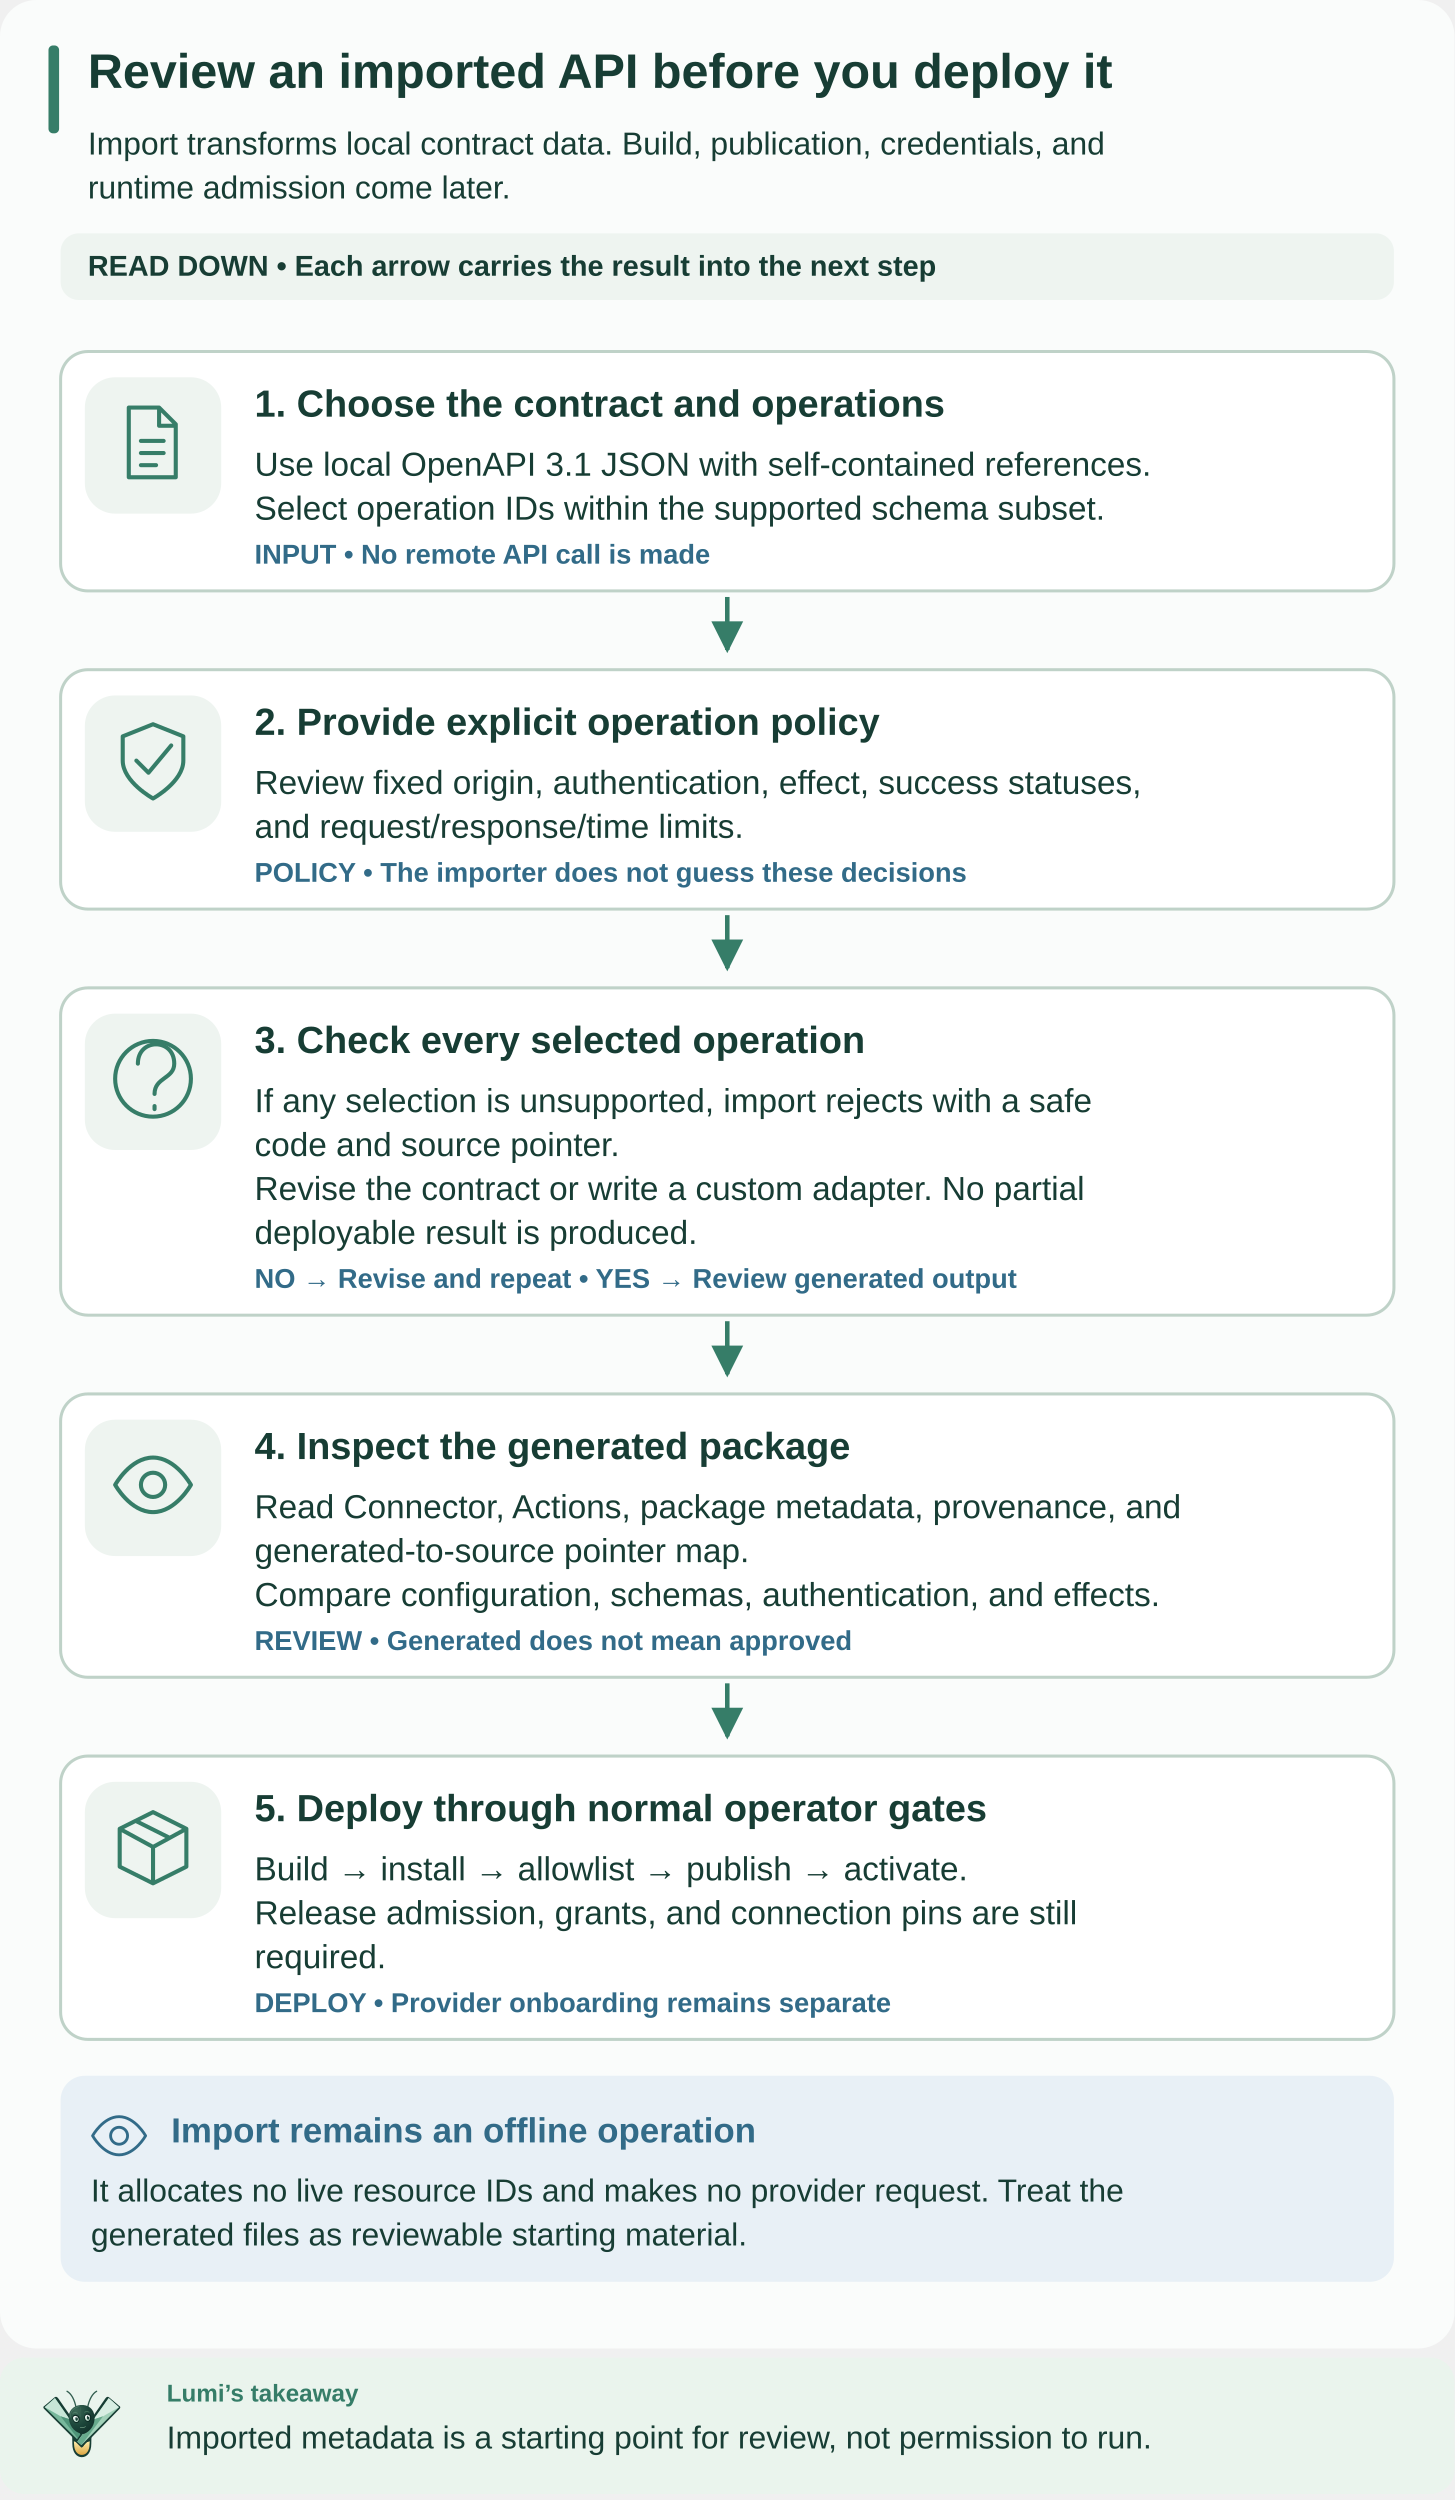
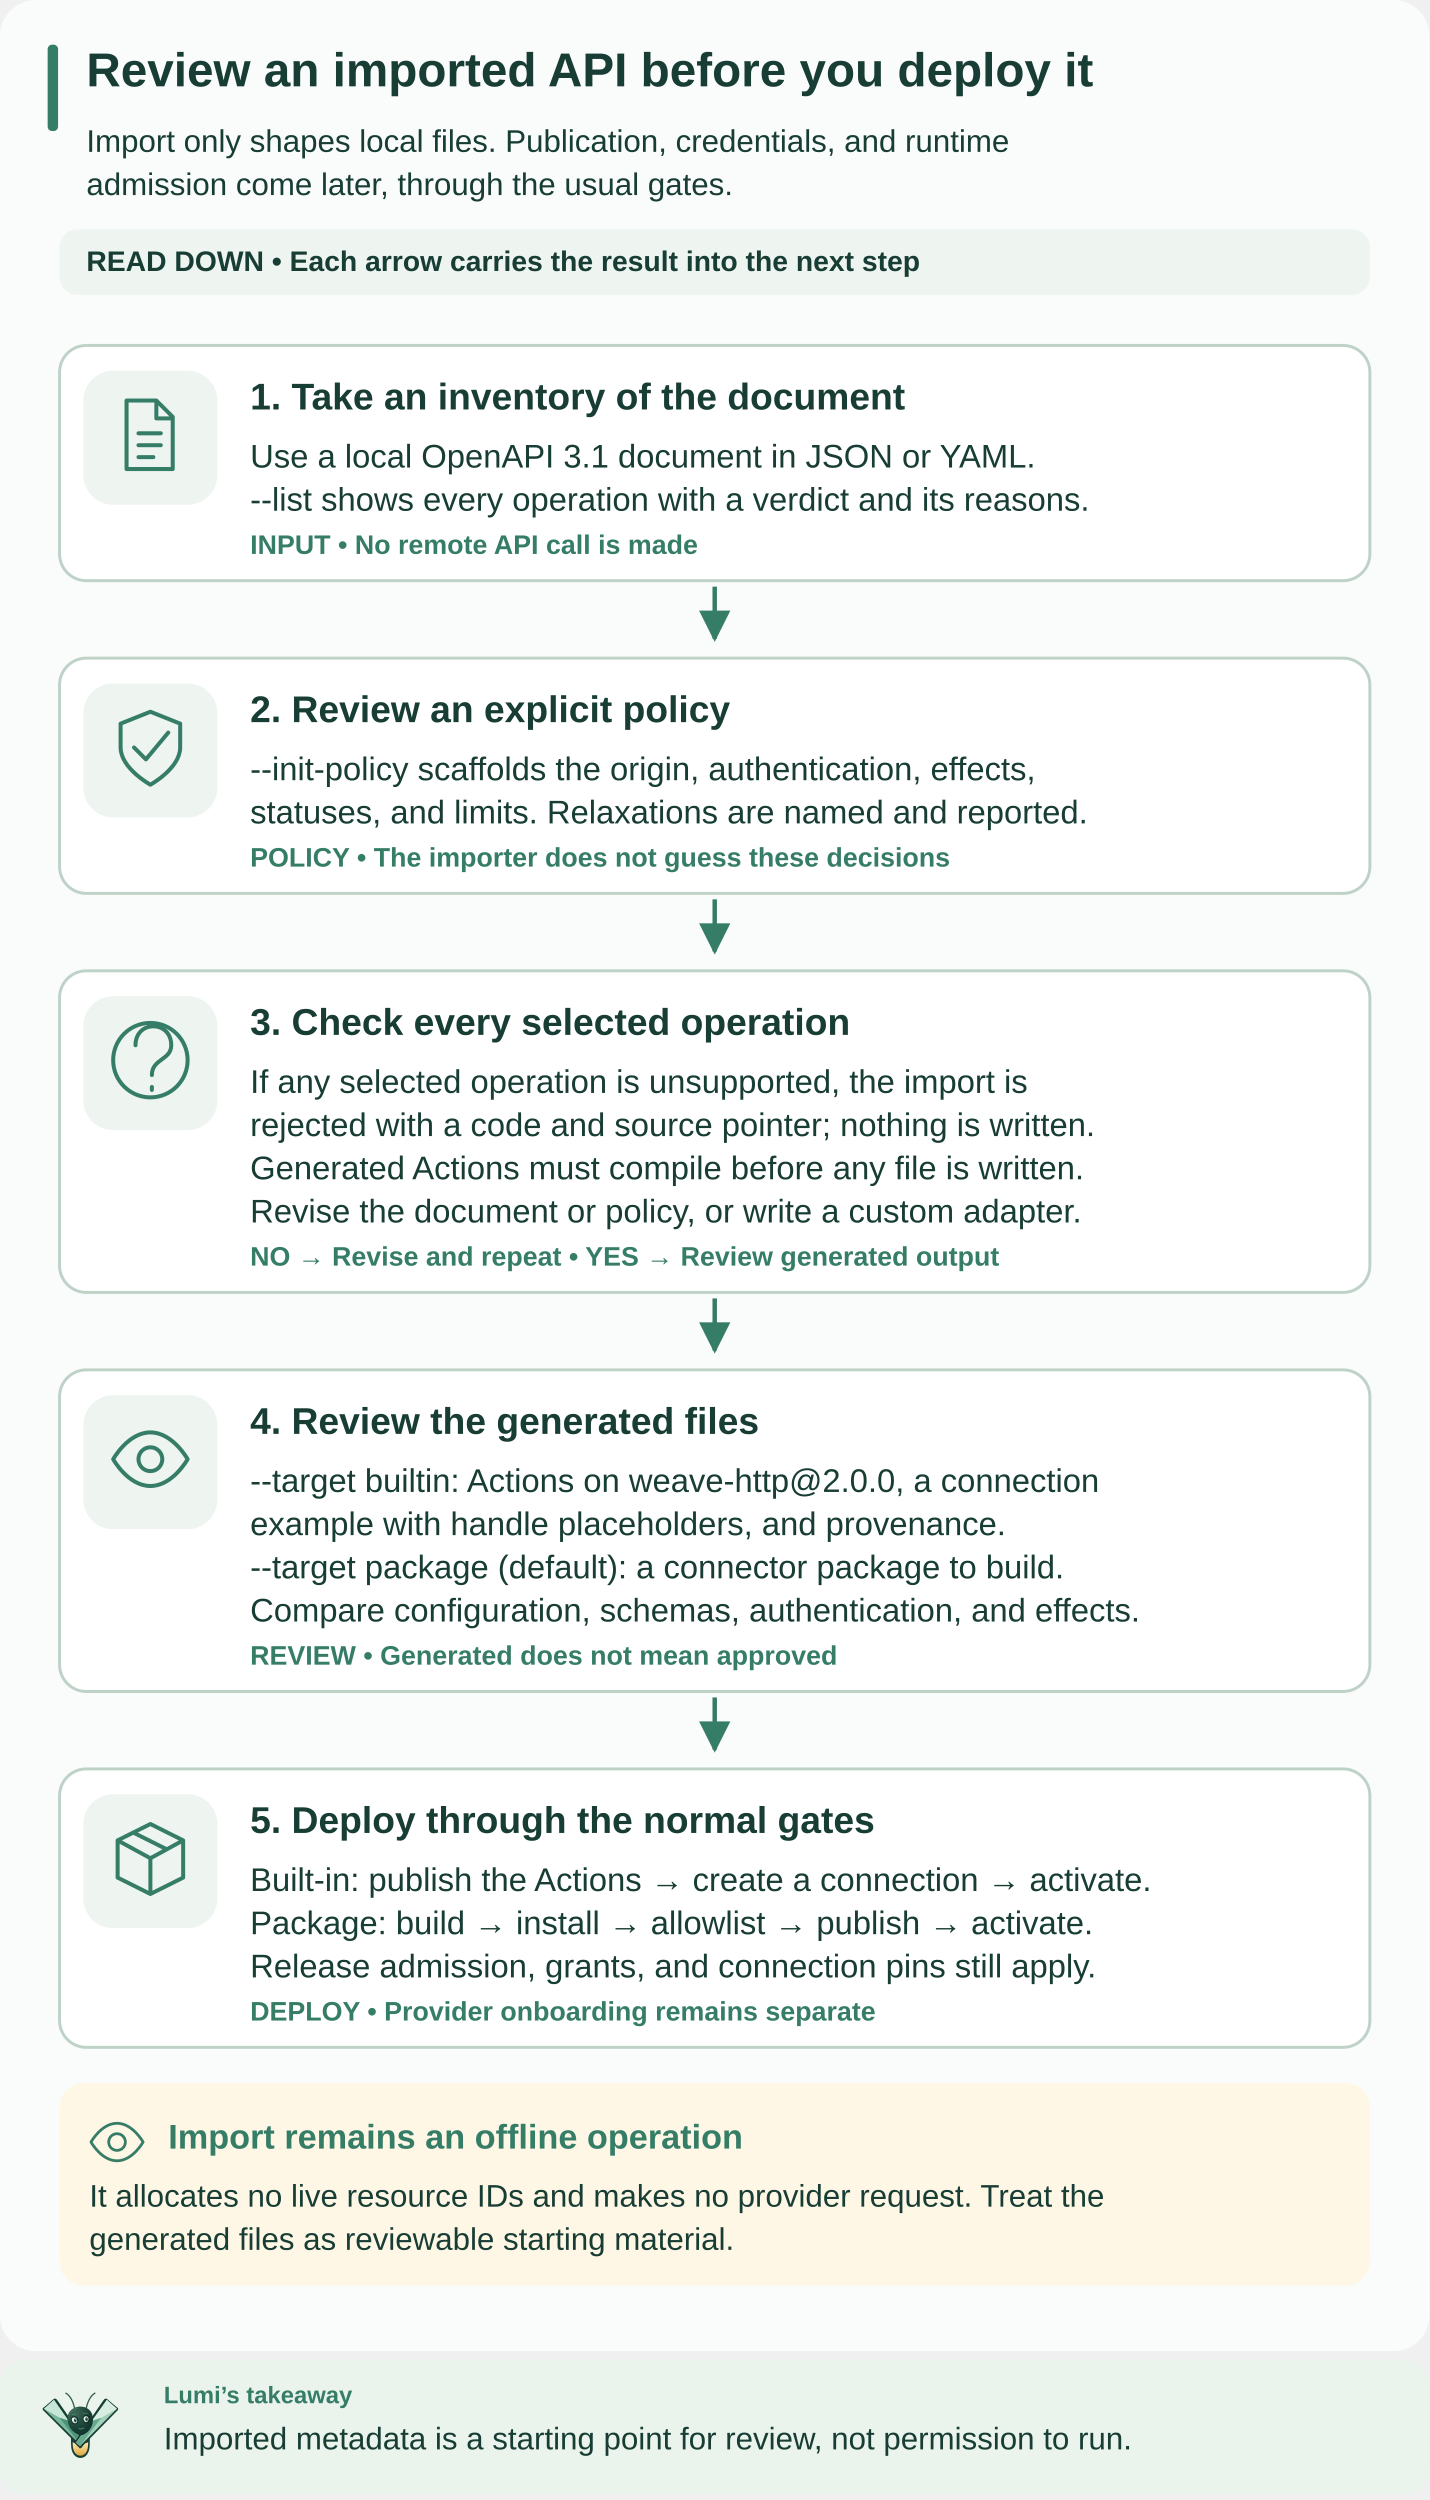
- <svg xmlns="http://www.w3.org/2000/svg" width="960" height="1650" viewBox="0 0 960 1650" role="img" aria-labelledby="title desc">
+ <svg xmlns="http://www.w3.org/2000/svg" width="960" height="1679" viewBox="0 0 960 1679" role="img" aria-labelledby="title desc">
  <defs>
    <marker id="arrow" viewBox="0 0 10 10" refX="9" refY="5" markerWidth="7" markerHeight="7" orient="auto">
      <path d="M0 0 10 5 0 10z" fill="#367D68" />
    </marker>
  </defs>
  <style>text{font-family:Arial,Helvetica,sans-serif}.edge{stroke:#367D68;stroke-width:3;fill:none;marker-end:url(#arrow)}</style>
-   <rect width="960" height="1550" rx="24" fill="#FAFCFB" />
+   <rect width="960" height="1579" rx="24" fill="#FAFCFB" />
  <rect x="32" y="30" width="7" height="58" rx="3" fill="#367D68" />
  <text x="58" y="58" font-size="32" font-weight="700" fill="#173D34">Review an imported API before you deploy it</text>
-   <text x="58" y="102" font-size="21" font-weight="400" fill="#173D34">Import transforms local contract data. Build, publication, credentials, and</text>
-   <text x="58" y="131" font-size="21" font-weight="400" fill="#173D34">runtime admission come later.</text>
+   <text x="58" y="102" font-size="21" font-weight="400" fill="#173D34">Import only shapes local files. Publication, credentials, and runtime</text>
+   <text x="58" y="131" font-size="21" font-weight="400" fill="#173D34">admission come later, through the usual gates.</text>
  <rect x="40" y="154" width="880" height="44" rx="12" fill="#EEF4F0" />
  <text x="58" y="182" font-size="19" font-weight="600" fill="#173D34">READ DOWN  •  Each arrow carries the result into the next step</text>
  <rect x="40" y="232" width="880" height="158" rx="18" fill="white" stroke="#BFD2C8" stroke-width="2" />
  <rect x="56" y="249" width="90" height="90" rx="20" fill="#EEF4F0" />
  <g transform="translate(73 264) scale(1)" stroke="#367D68" stroke-width="2.7" fill="none" stroke-linecap="round" stroke-linejoin="round">
    <path d="M12 5h20l11 11v35H12z M32 5v12h11 M20 27h15 M20 35h15 M20 43h10" />
  </g>
-   <text x="168" y="275" font-size="25" font-weight="700" fill="#173D34">1. Choose the contract and operations</text>
-   <text x="168" y="314" font-size="22" font-weight="400" fill="#173D34">Use local OpenAPI 3.1 JSON with self-contained references.</text>
-   <text x="168" y="343" font-size="22" font-weight="400" fill="#173D34">Select operation IDs within the supported schema subset.</text>
-   <text x="168" y="372" font-size="18" font-weight="600" fill="#326B88">INPUT • No remote API call is made</text>
+   <text x="168" y="275" font-size="25" font-weight="700" fill="#173D34">1. Take an inventory of the document</text>
+   <text x="168" y="314" font-size="22" font-weight="400" fill="#173D34">Use a local OpenAPI 3.1 document in JSON or YAML.</text>
+   <text x="168" y="343" font-size="22" font-weight="400" fill="#173D34">--list shows every operation with a verdict and its reasons.</text>
+   <text x="168" y="372" font-size="18" font-weight="600" fill="#367D68">INPUT • No remote API call is made</text>
  <path class="edge" d="M480 394v35" />
  <rect x="40" y="442" width="880" height="158" rx="18" fill="white" stroke="#BFD2C8" stroke-width="2" />
  <rect x="56" y="459" width="90" height="90" rx="20" fill="#EEF4F0" />
  <g transform="translate(73 474) scale(1)" stroke="#367D68" stroke-width="2.7" fill="none" stroke-linecap="round" stroke-linejoin="round">
    <path d="m28 4 20 8v16c0 14-20 25-20 25S8 42 8 28V12z M17 28l8 8 15-18" />
  </g>
-   <text x="168" y="485" font-size="25" font-weight="700" fill="#173D34">2. Provide explicit operation policy</text>
-   <text x="168" y="524" font-size="22" font-weight="400" fill="#173D34">Review fixed origin, authentication, effect, success statuses,</text>
-   <text x="168" y="553" font-size="22" font-weight="400" fill="#173D34">and request/response/time limits.</text>
-   <text x="168" y="582" font-size="18" font-weight="600" fill="#326B88">POLICY • The importer does not guess these decisions</text>
+   <text x="168" y="485" font-size="25" font-weight="700" fill="#173D34">2. Review an explicit policy</text>
+   <text x="168" y="524" font-size="22" font-weight="400" fill="#173D34">--init-policy scaffolds the origin, authentication, effects,</text>
+   <text x="168" y="553" font-size="22" font-weight="400" fill="#173D34">statuses, and limits. Relaxations are named and reported.</text>
+   <text x="168" y="582" font-size="18" font-weight="600" fill="#367D68">POLICY • The importer does not guess these decisions</text>
  <path class="edge" d="M480 604v35" />
  <rect x="40" y="652" width="880" height="216" rx="18" fill="white" stroke="#BFD2C8" stroke-width="2" />
  <rect x="56" y="669" width="90" height="90" rx="20" fill="#EEF4F0" />
  <g transform="translate(73 684) scale(1)" stroke="#367D68" stroke-width="2.7" fill="none" stroke-linecap="round" stroke-linejoin="round">
    <path d="M18 18c0-17 24-17 24 0 0 10-13 9-13 20 M29 46v2" />
    <circle cx="28" cy="28" r="25" />
  </g>
  <text x="168" y="695" font-size="25" font-weight="700" fill="#173D34">3. Check every selected operation</text>
-   <text x="168" y="734" font-size="22" font-weight="400" fill="#173D34">If any selection is unsupported, import rejects with a safe</text>
-   <text x="168" y="763" font-size="22" font-weight="400" fill="#173D34">code and source pointer.</text>
-   <text x="168" y="792" font-size="22" font-weight="400" fill="#173D34">Revise the contract or write a custom adapter. No partial</text>
-   <text x="168" y="821" font-size="22" font-weight="400" fill="#173D34">deployable result is produced.</text>
-   <text x="168" y="850" font-size="18" font-weight="600" fill="#326B88">NO → Revise and repeat • YES → Review generated output</text>
+   <text x="168" y="734" font-size="22" font-weight="400" fill="#173D34">If any selected operation is unsupported, the import is</text>
+   <text x="168" y="763" font-size="22" font-weight="400" fill="#173D34">rejected with a code and source pointer; nothing is written.</text>
+   <text x="168" y="792" font-size="22" font-weight="400" fill="#173D34">Generated Actions must compile before any file is written.</text>
+   <text x="168" y="821" font-size="22" font-weight="400" fill="#173D34">Revise the document or policy, or write a custom adapter.</text>
+   <text x="168" y="850" font-size="18" font-weight="600" fill="#367D68">NO → Revise and repeat • YES → Review generated output</text>
  <path class="edge" d="M480 872v35" />
-   <rect x="40" y="920" width="880" height="187" rx="18" fill="white" stroke="#BFD2C8" stroke-width="2" />
+   <rect x="40" y="920" width="880" height="216" rx="18" fill="white" stroke="#BFD2C8" stroke-width="2" />
  <rect x="56" y="937" width="90" height="90" rx="20" fill="#EEF4F0" />
  <g transform="translate(73 952) scale(1)" stroke="#367D68" stroke-width="2.7" fill="none" stroke-linecap="round" stroke-linejoin="round">
    <path d="M3 28s10-18 25-18 25 18 25 18-10 18-25 18S3 28 3 28z" />
    <circle cx="28" cy="28" r="8" />
  </g>
-   <text x="168" y="963" font-size="25" font-weight="700" fill="#173D34">4. Inspect the generated package</text>
-   <text x="168" y="1002" font-size="22" font-weight="400" fill="#173D34">Read Connector, Actions, package metadata, provenance, and</text>
-   <text x="168" y="1031" font-size="22" font-weight="400" fill="#173D34">generated-to-source pointer map.</text>
-   <text x="168" y="1060" font-size="22" font-weight="400" fill="#173D34">Compare configuration, schemas, authentication, and effects.</text>
-   <text x="168" y="1089" font-size="18" font-weight="600" fill="#326B88">REVIEW • Generated does not mean approved</text>
-   <path class="edge" d="M480 1111v35" />
-   <rect x="40" y="1159" width="880" height="187" rx="18" fill="white" stroke="#BFD2C8" stroke-width="2" />
-   <rect x="56" y="1176" width="90" height="90" rx="20" fill="#EEF4F0" />
-   <g transform="translate(73 1191) scale(1)" stroke="#367D68" stroke-width="2.7" fill="none" stroke-linecap="round" stroke-linejoin="round">
+   <text x="168" y="963" font-size="25" font-weight="700" fill="#173D34">4. Review the generated files</text>
+   <text x="168" y="1002" font-size="22" font-weight="400" fill="#173D34">--target builtin: Actions on weave-http@2.0.0, a connection</text>
+   <text x="168" y="1031" font-size="22" font-weight="400" fill="#173D34">example with handle placeholders, and provenance.</text>
+   <text x="168" y="1060" font-size="22" font-weight="400" fill="#173D34">--target package (default): a connector package to build.</text>
+   <text x="168" y="1089" font-size="22" font-weight="400" fill="#173D34">Compare configuration, schemas, authentication, and effects.</text>
+   <text x="168" y="1118" font-size="18" font-weight="600" fill="#367D68">REVIEW • Generated does not mean approved</text>
+   <path class="edge" d="M480 1140v35" />
+   <rect x="40" y="1188" width="880" height="187" rx="18" fill="white" stroke="#BFD2C8" stroke-width="2" />
+   <rect x="56" y="1205" width="90" height="90" rx="20" fill="#EEF4F0" />
+   <g transform="translate(73 1220) scale(1)" stroke="#367D68" stroke-width="2.7" fill="none" stroke-linecap="round" stroke-linejoin="round">
    <path d="m6 16 22-11 22 11v25L28 52 6 41z M6 16l22 12 22-12 M28 28v24 M17 11l22 11" />
  </g>
-   <text x="168" y="1202" font-size="25" font-weight="700" fill="#173D34">5. Deploy through normal operator gates</text>
-   <text x="168" y="1241" font-size="22" font-weight="400" fill="#173D34">Build → install → allowlist → publish → activate.</text>
-   <text x="168" y="1270" font-size="22" font-weight="400" fill="#173D34">Release admission, grants, and connection pins are still</text>
-   <text x="168" y="1299" font-size="22" font-weight="400" fill="#173D34">required.</text>
-   <text x="168" y="1328" font-size="18" font-weight="600" fill="#326B88">DEPLOY • Provider onboarding remains separate</text>
-   <rect x="40" y="1370" width="880" height="136" rx="16" fill="#E8F0F6" />
-   <g transform="translate(59 1390) scale(0.7)" stroke="#326B88" stroke-width="2.7" fill="none" stroke-linecap="round" stroke-linejoin="round">
+   <text x="168" y="1231" font-size="25" font-weight="700" fill="#173D34">5. Deploy through the normal gates</text>
+   <text x="168" y="1270" font-size="22" font-weight="400" fill="#173D34">Built-in: publish the Actions → create a connection → activate.</text>
+   <text x="168" y="1299" font-size="22" font-weight="400" fill="#173D34">Package: build → install → allowlist → publish → activate.</text>
+   <text x="168" y="1328" font-size="22" font-weight="400" fill="#173D34">Release admission, grants, and connection pins still apply.</text>
+   <text x="168" y="1357" font-size="18" font-weight="600" fill="#367D68">DEPLOY • Provider onboarding remains separate</text>
+   <rect x="40" y="1399" width="880" height="136" rx="16" fill="#FFF7E5" />
+   <g transform="translate(59 1419) scale(0.7)" stroke="#367D68" stroke-width="2.7" fill="none" stroke-linecap="round" stroke-linejoin="round">
    <path d="M3 28s10-18 25-18 25 18 25 18-10 18-25 18S3 28 3 28z" />
    <circle cx="28" cy="28" r="8" />
  </g>
-   <text x="113" y="1414" font-size="23" font-weight="700" fill="#326B88">Import remains an offline operation</text>
-   <text x="60" y="1453" font-size="21" font-weight="400" fill="#173D34">It allocates no live resource IDs and makes no provider request. Treat the</text>
-   <text x="60" y="1482" font-size="21" font-weight="400" fill="#173D34">generated files as reviewable starting material.</text>
+   <text x="113" y="1443" font-size="23" font-weight="700" fill="#367D68">Import remains an offline operation</text>
+   <text x="60" y="1482" font-size="21" font-weight="400" fill="#173D34">It allocates no live resource IDs and makes no provider request. Treat the</text>
+   <text x="60" y="1511" font-size="21" font-weight="400" fill="#173D34">generated files as reviewable starting material.</text>
  <g id="lumi-takeaway">
-     <rect x="0" y="1556" width="960" height="90" rx="16" fill="#EAF4ED" />
-     <g transform="translate(22 1567) scale(.25)">
+     <rect x="0" y="1585" width="960" height="90" rx="16" fill="#EAF4ED" />
+     <g transform="translate(22 1596) scale(.25)">
      <defs>
        <radialGradient id="lumi-face" cx=".3" cy=".2" r=".9">
          <stop stop-color="#3C6957" />
          <stop offset=".55" stop-color="#1C463A" />
          <stop offset="1" stop-color="#102E28" />
        </radialGradient>
        <linearGradient id="lumi-eye" x1="0" y1="0" x2="0" y2="1">
          <stop stop-color="#FFFFFF" />
          <stop offset="1" stop-color="#B8DCC8" />
        </linearGradient>
        <linearGradient id="lumi-lantern" x1="0" y1="0" x2="0" y2="1">
          <stop stop-color="#FFEDAD" />
          <stop offset="1" stop-color="#DDA743" />
        </linearGradient>
      </defs>
      <g stroke-linecap="round" stroke-linejoin="round">
        <path d="M113 89C109 67 100 51 89 45M143 89C147 67 156 51 167 45" fill="none" stroke="#315C4E" stroke-width="3.5" />
        <path d="M102 134Q128 122 154 134L153 184C153 206 142 219 128 219C114 219 103 206 103 184Z" fill="#173D34" />
        <path d="M107 177Q128 185 149 177L148 191C146 205 138 213 128 213C118 213 110 205 108 191Z" fill="url(#lumi-lantern)" />
        <path d="M30 83L56 61Q61 57 66 64L142 174L130 193L28 91Q24 86 30 83Z" fill="#173D34" />
        <path d="M57 63L135 175L129 185L30 87Z" fill="#78B89C" />
        <path d="M57 63L96 119L72 111L30 87Z" fill="#C7E6D7" />
        <path d="M72 111L96 119L135 175L129 185Z" fill="#4F9479" />
        <path d="M226 83L200 61Q195 57 190 64L111 178L127 194L228 91Q232 86 226 83Z" fill="#173D34" />
        <path d="M199 63L116 178L127 187L226 87Z" fill="#A1D1B9" />
        <path d="M199 63L160 119L184 111L226 87Z" fill="#D8EEE3" />
        <path d="M184 111L160 119L116 178L127 187Z" fill="#68AA8D" />
        <g transform="rotate(-5 128 120)">
          <path d="M94 115C93 95 108 81 128 81C148 81 163 95 162 115       C162 135 150 152 130 158C109 155 95 138 94 115Z" fill="url(#lumi-face)" />
          <path d="M98 111C98 96 110 86 124 85" fill="none" stroke="#83AF94" stroke-width="1.2" opacity=".5" />
          <path d="M128 87C124 99 124 106 126 112" fill="none" stroke="#58856B" stroke-width="1" opacity=".4" />
          <path d="M103 114C104 106 111 103 117 107C124 111 124 120 119 126       C111 131 104 124 103 114Z" fill="#0C2923" />
          <path d="M105 114C106 109 111 107 116 110C120 113 121 120 117 124       C111 127 106 122 105 114Z" fill="url(#lumi-eye)" />
          <ellipse cx="114.5" cy="116.5" rx="3.3" ry="5.4" fill="#173D34" />
          <circle cx="115.5" cy="113.5" r="1.4" fill="#FFFFFF" />
          <path d="M135 112C138 105 145 103 151 108C156 114 153 124 147 127       C139 129 133 120 135 112Z" fill="#0C2923" />
          <path d="M137 113C139 108 144 107 148 110C152 114 150 121 146 124       C140 126 136 120 137 113Z" fill="url(#lumi-eye)" />
          <ellipse cx="145" cy="116" rx="3.3" ry="5.4" fill="#173D34" />
          <circle cx="146" cy="113" r="1.4" fill="#FFFFFF" />
          <path d="M106 101Q112 98 118 102M137 101Q143 98 149 102" fill="none" stroke="#6C997E" stroke-width="1.8" opacity=".65" />
          <path d="M122 140Q129 143 136 139" fill="none" stroke="#84B295" stroke-width="1.5" />
        </g>
      </g>
    </g>
-     <text x="110" y="1585" style="font-family:Arial,Helvetica,sans-serif;font-size:16px;font-weight:700;fill:#367D68">Lumi’s takeaway</text>
-     <text x="110" y="1616" style="font-family:Arial,Helvetica,sans-serif;font-size:21px;fill:#173D34">Imported metadata is a starting point for review, not permission to run.</text>
+     <text x="110" y="1614" style="font-family:Arial,Helvetica,sans-serif;font-size:16px;font-weight:700;fill:#367D68">Lumi’s takeaway</text>
+     <text x="110" y="1645" style="font-family:Arial,Helvetica,sans-serif;font-size:21px;fill:#173D34">Imported metadata is a starting point for review, not permission to run.</text>
  </g>
</svg>
